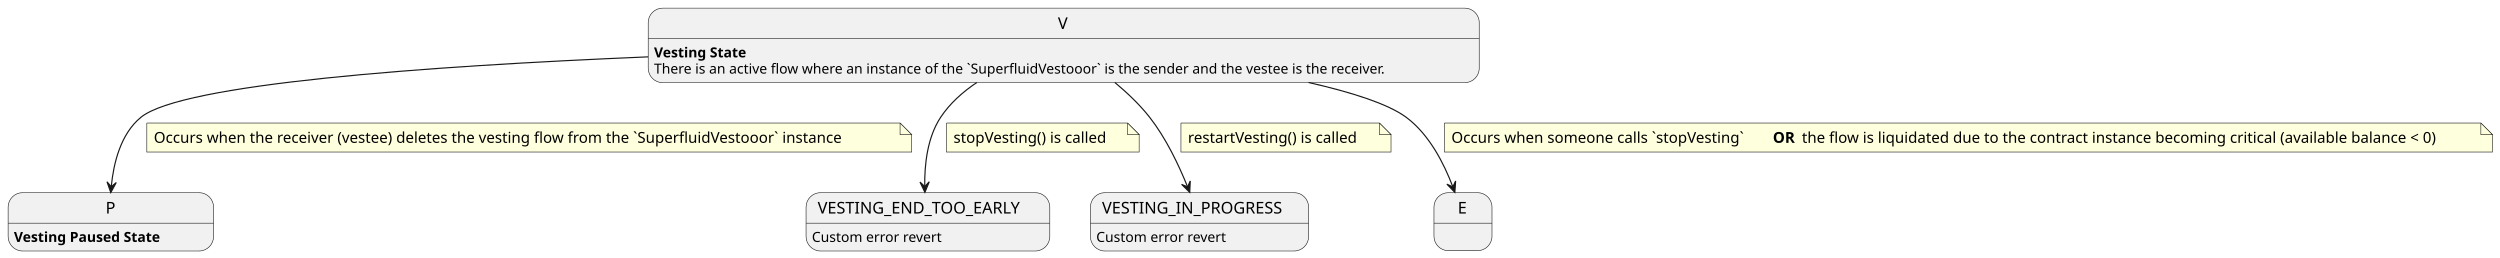
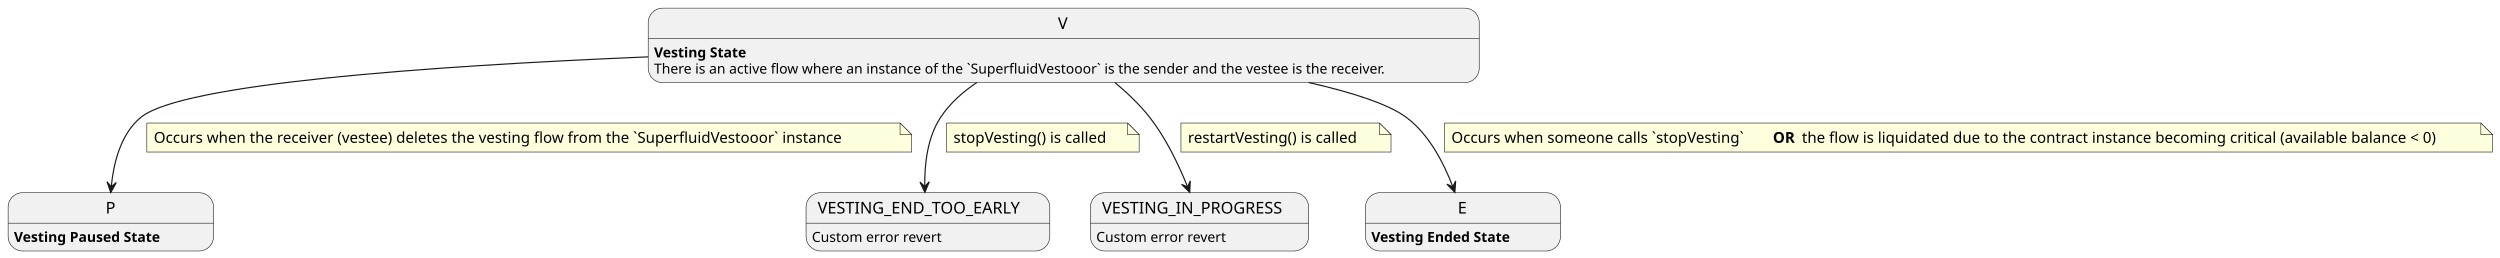
<svg xmlns="http://www.w3.org/2000/svg" contentStyleType="text/css" height="222px" preserveAspectRatio="none" style="width:2154px;height:222px;background:#FFFFFF;" version="1.1" viewBox="0 0 2154 222" width="2154px" zoomAndPan="magnify">
  <defs />
  <g>
    <g id="V">
      <rect fill="#F1F1F1" height="64.234" rx="12.5" ry="12.5" style="stroke:#181818;stroke-width:0.5;" width="716" x="558.5" y="7" />
      <line style="stroke:#181818;stroke-width:0.5;" x1="558.5" x2="1274.5" y1="33.297" y2="33.297" />
      <text fill="#000000" font-family="sans-serif" font-size="14" lengthAdjust="spacing" textLength="10" x="911.5" y="24.995">V</text>
      <text fill="#000000" font-family="sans-serif" font-size="12" font-weight="bold" lengthAdjust="spacing" textLength="100" x="563.5" y="49.435">Vesting State</text>
      <text fill="#000000" font-family="sans-serif" font-size="12" lengthAdjust="spacing" textLength="696" x="563.5" y="63.404">There is an active flow where an instance of the `SuperfluidVestooor` is the sender and the vestee is the receiver.</text>
    </g>
    <g id="P">
      <rect fill="#F1F1F1" height="50.266" rx="12.5" ry="12.5" style="stroke:#181818;stroke-width:0.5;" width="177" x="7" y="166" />
      <line style="stroke:#181818;stroke-width:0.5;" x1="7" x2="184" y1="192.297" y2="192.297" />
      <text fill="#000000" font-family="sans-serif" font-size="14" lengthAdjust="spacing" textLength="9" x="91" y="183.995">P</text>
      <text fill="#000000" font-family="sans-serif" font-size="12" font-weight="bold" lengthAdjust="spacing" textLength="157" x="12" y="208.435">Vesting Paused State</text>
    </g>
    <g id="VESTING_END_TOO_EARLY">
      <rect fill="#F1F1F1" height="50.266" rx="12.5" ry="12.5" style="stroke:#181818;stroke-width:0.5;" width="210" x="694.5" y="166" />
      <line style="stroke:#181818;stroke-width:0.5;" x1="694.5" x2="904.5" y1="192.297" y2="192.297" />
      <text fill="#000000" font-family="sans-serif" font-size="14" lengthAdjust="spacing" textLength="190" x="704.5" y="183.995">VESTING_END_TOO_EARLY</text>
      <text fill="#000000" font-family="sans-serif" font-size="12" lengthAdjust="spacing" textLength="121" x="699.5" y="208.435">Custom error revert</text>
    </g>
    <g id="VESTING_IN_PROGRESS">
      <rect fill="#F1F1F1" height="50.266" rx="12.5" ry="12.5" style="stroke:#181818;stroke-width:0.5;" width="188" x="939.5" y="166" />
      <line style="stroke:#181818;stroke-width:0.5;" x1="939.5" x2="1127.5" y1="192.297" y2="192.297" />
      <text fill="#000000" font-family="sans-serif" font-size="14" lengthAdjust="spacing" textLength="168" x="949.5" y="183.995">VESTING_IN_PROGRESS</text>
      <text fill="#000000" font-family="sans-serif" font-size="12" lengthAdjust="spacing" textLength="121" x="944.5" y="208.435">Custom error revert</text>
    </g>
    <g id="E">
-       <rect fill="#F1F1F1" height="50" rx="12.5" ry="12.5" style="stroke:#181818;stroke-width:0.5;" width="50" x="1235.5" y="166" />
-       <line style="stroke:#181818;stroke-width:0.5;" x1="1235.5" x2="1285.5" y1="192.297" y2="192.297" />
+       <rect fill="#F1F1F1" height="50.266" rx="12.5" ry="12.5" style="stroke:#181818;stroke-width:0.5;" width="168" x="1176.5" y="166" />
+       <line style="stroke:#181818;stroke-width:0.5;" x1="1176.5" x2="1344.5" y1="192.297" y2="192.297" />
      <text fill="#000000" font-family="sans-serif" font-size="14" lengthAdjust="spacing" textLength="9" x="1256" y="183.995">E</text>
+       <text fill="#000000" font-family="sans-serif" font-size="12" font-weight="bold" lengthAdjust="spacing" textLength="148" x="1181.5" y="208.435">Vesting Ended State</text>
    </g>
    <g id="link_V_P">
      <path d="M558.431,48.987 C364.254,57.12 156.723,72.425 121.5,101 C103.943,115.244 97.825,140.647 95.878,160.677 " fill="none" id="V-to-P" style="stroke:#181818;stroke-width:1.0;" />
      <polygon fill="#181818" points="95.451,165.907,100.171,157.262,95.858,160.923,92.197,156.611,95.451,165.907" style="stroke:#181818;stroke-width:1.0;" />
      <path d="M126.5,106 L126.5,131 L785.5,131 L785.5,116 L775.5,106 L126.5,106 " fill="#FEFFDD" style="stroke:#181818;stroke-width:0.5;" />
      <path d="M775.5,106 L775.5,116 L785.5,116 L775.5,106 " fill="#FEFFDD" style="stroke:#181818;stroke-width:0.5;" />
      <text fill="#000000" font-family="sans-serif" font-size="13" lengthAdjust="spacing" textLength="638" x="132.5" y="123.067">Occurs when the receiver (vestee) deletes the vesting flow from the `SuperfluidVestooor` instance</text>
    </g>
    <g id="link_V_VESTING_END_TOO_EARLY">
      <path d="M841.61,71.089 C829.538,79.172 818.423,89.058 810.5,101 C798.934,118.432 796.479,142.083 796.757,160.623 " fill="none" id="V-to-VESTING_END_TOO_EARLY" style="stroke:#181818;stroke-width:1.0;" />
      <polygon fill="#181818" points="796.903,165.707,800.644,156.597,796.76,160.709,792.647,156.826,796.903,165.707" style="stroke:#181818;stroke-width:1.0;" />
      <path d="M815.5,106 L815.5,131 L981.5,131 L981.5,116 L971.5,106 L815.5,106 " fill="#FEFFDD" style="stroke:#181818;stroke-width:0.5;" />
      <path d="M971.5,106 L971.5,116 L981.5,116 L971.5,106 " fill="#FEFFDD" style="stroke:#181818;stroke-width:0.5;" />
      <text fill="#000000" font-family="sans-serif" font-size="13" lengthAdjust="spacing" textLength="141" x="821.5" y="123.067">stopVesting() is called</text>
    </g>
    <g id="link_V_VESTING_IN_PROGRESS">
      <path d="M960.514,71.032 C971.185,79.899 981.965,90.132 990.5,101 C1004.645,119.011 1015.73,142.43 1023.1,160.724 " fill="none" id="V-to-VESTING_IN_PROGRESS" style="stroke:#181818;stroke-width:1.0;" />
      <polygon fill="#181818" points="1025.08,165.739,1025.501,155.899,1023.246,161.087,1018.058,158.833,1025.08,165.739" style="stroke:#181818;stroke-width:1.0;" />
      <path d="M1017.5,106 L1017.5,131 L1198.5,131 L1198.5,116 L1188.5,106 L1017.5,106 " fill="#FEFFDD" style="stroke:#181818;stroke-width:0.5;" />
      <path d="M1188.5,106 L1188.5,116 L1198.5,116 L1188.5,106 " fill="#FEFFDD" style="stroke:#181818;stroke-width:0.5;" />
      <text fill="#000000" font-family="sans-serif" font-size="13" lengthAdjust="spacing" textLength="156" x="1023.5" y="123.067">restartVesting() is called</text>
    </g>
    <g id="link_V_E">
      <path d="M1127.45,71.066 C1164.29,79.432 1195.82,89.433 1211.5,101 C1231.39,115.675 1244.18,140.95 1251.69,160.824 " fill="none" id="V-to-E" style="stroke:#181818;stroke-width:1.0;" />
      <polygon fill="#181818" points="1253.49,165.751,1254.166,155.925,1251.778,161.053,1246.65,158.665,1253.49,165.751" style="stroke:#181818;stroke-width:1.0;" />
      <path d="M1244.5,106 L1244.5,131 L2147.5,131 L2147.5,116 L2137.5,106 L1244.5,106 " fill="#FEFFDD" style="stroke:#181818;stroke-width:0.5;" />
      <path d="M2137.5,106 L2137.5,116 L2147.5,116 L2137.5,106 " fill="#FEFFDD" style="stroke:#181818;stroke-width:0.5;" />
      <text fill="#000000" font-family="sans-serif" font-size="13" lengthAdjust="spacing" textLength="273" x="1250.5" y="123.067">Occurs when someone calls `stopVesting`</text>
      <text fill="#000000" font-family="sans-serif" font-size="13" font-weight="bold" lengthAdjust="spacing" textLength="21" x="1527.5" y="123.067">OR</text>
      <text fill="#000000" font-family="sans-serif" font-size="13" lengthAdjust="spacing" textLength="580" x="1552.5" y="123.067">the flow is liquidated due to the contract instance becoming critical (available balance &lt; 0)</text>
    </g>
  </g>
</svg>
